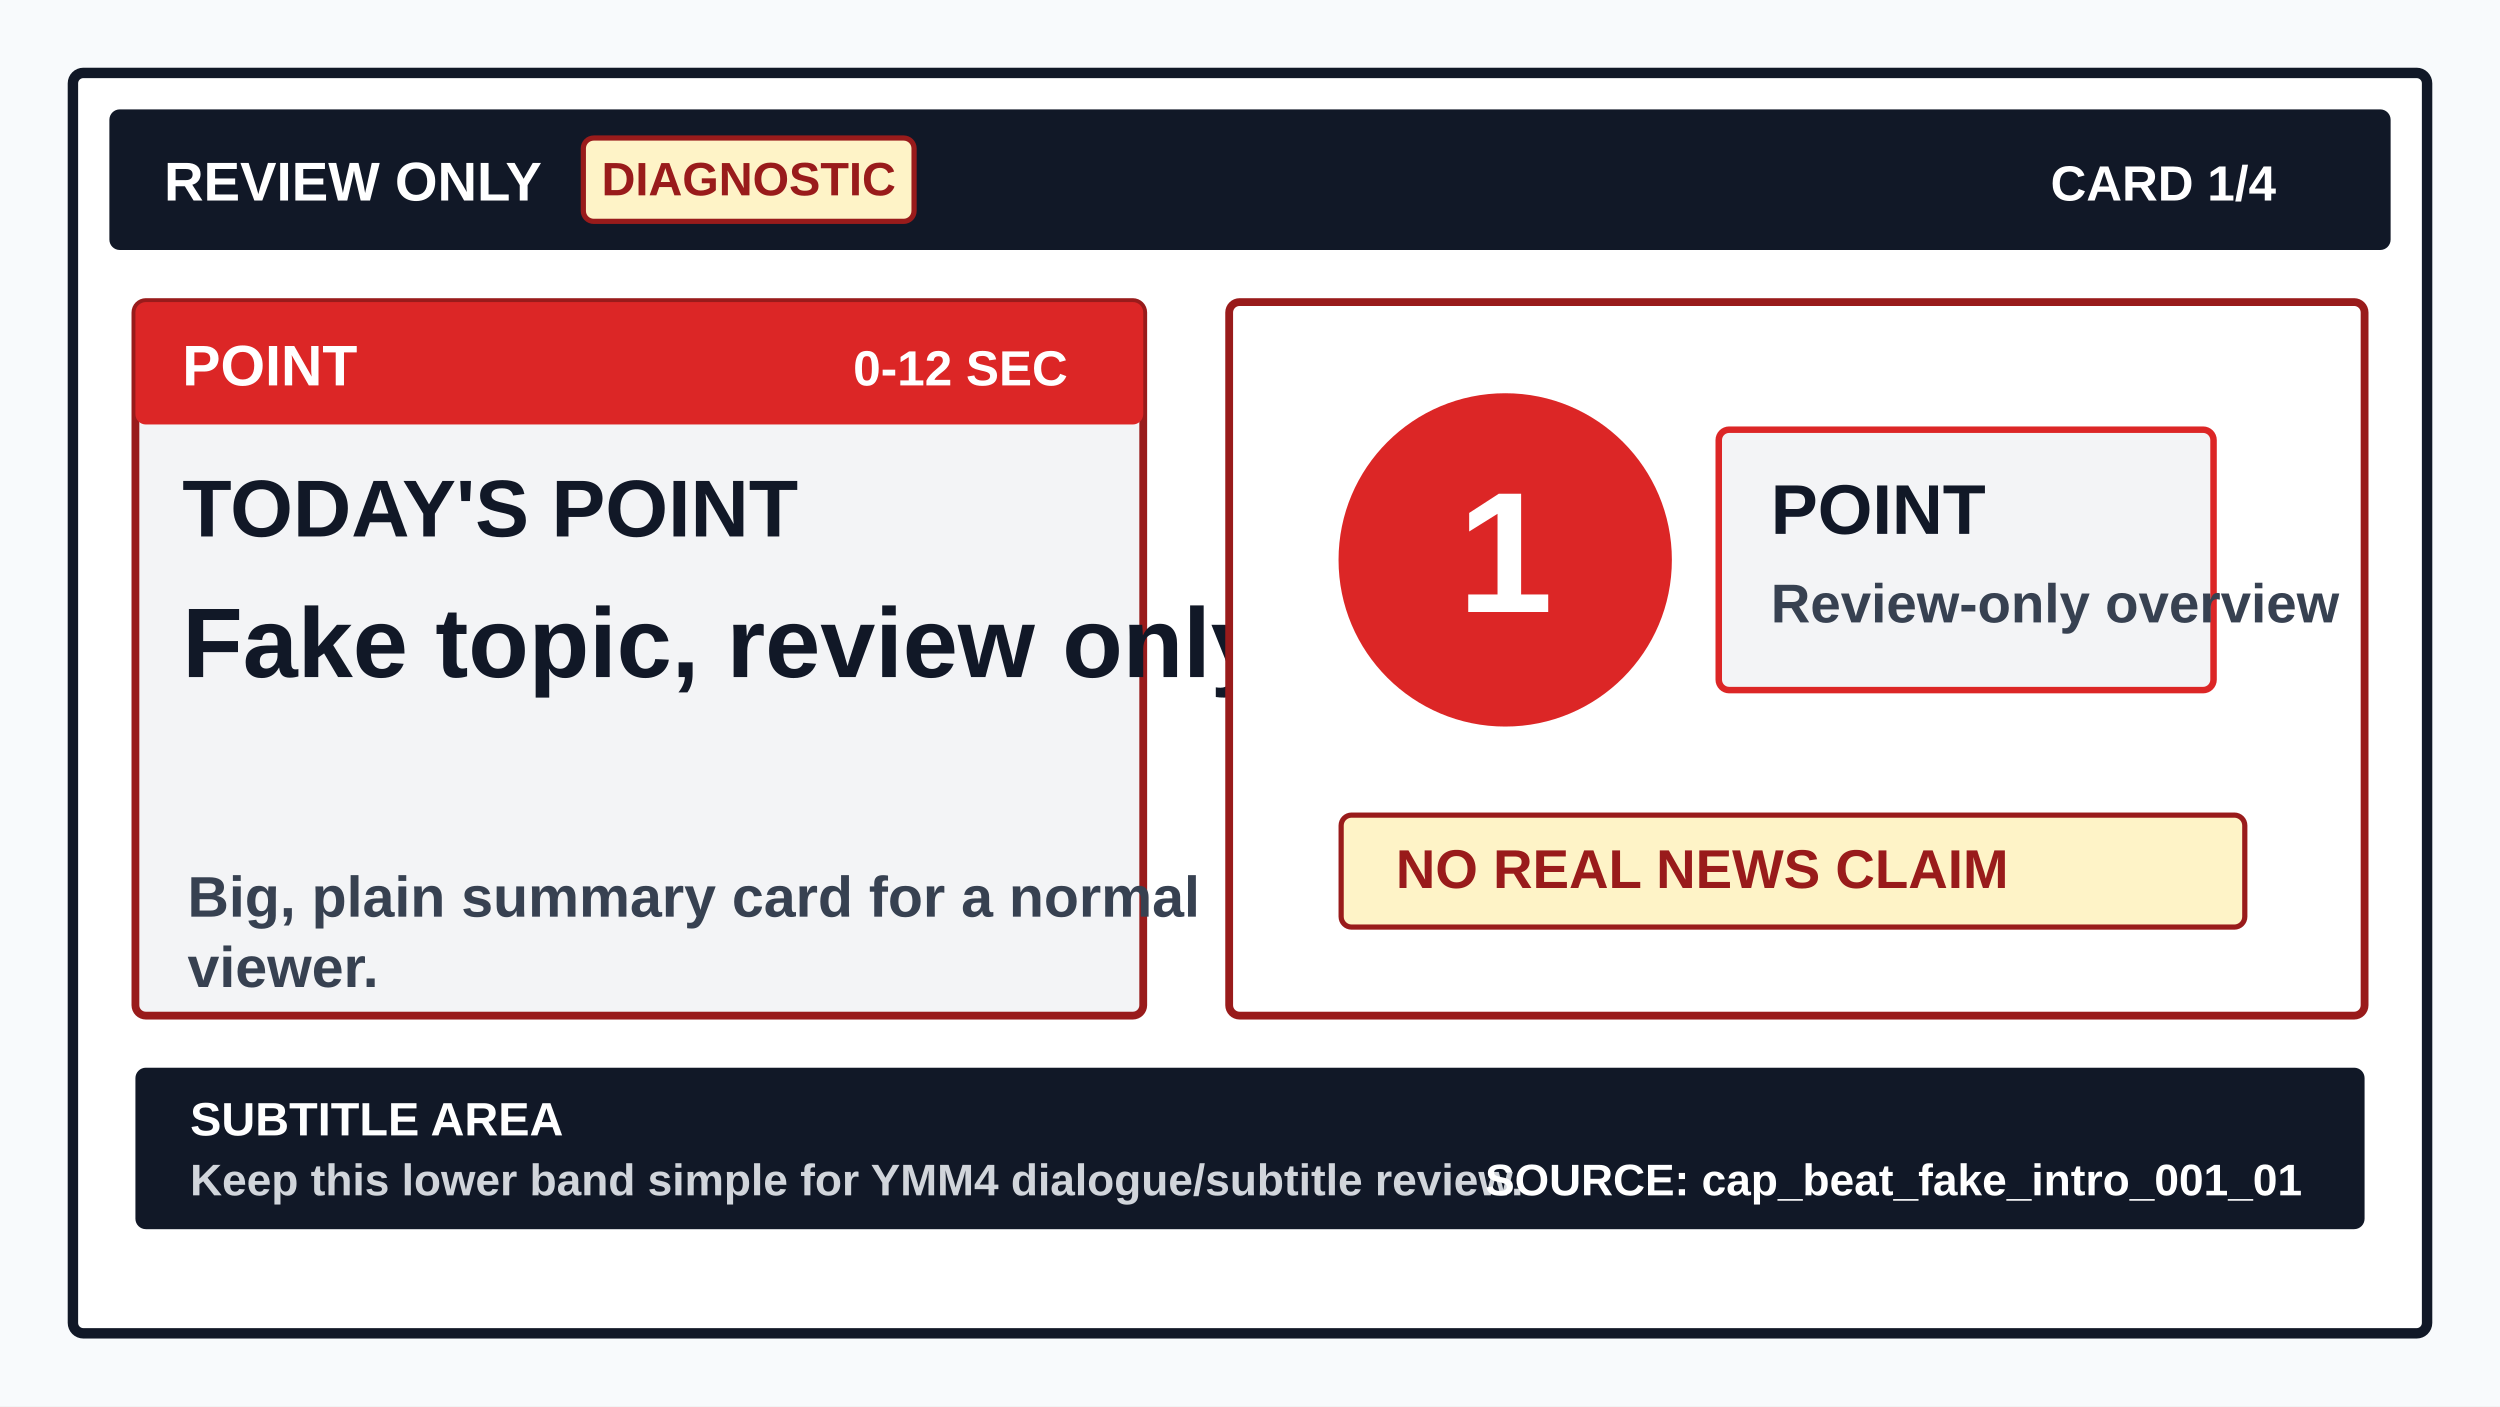
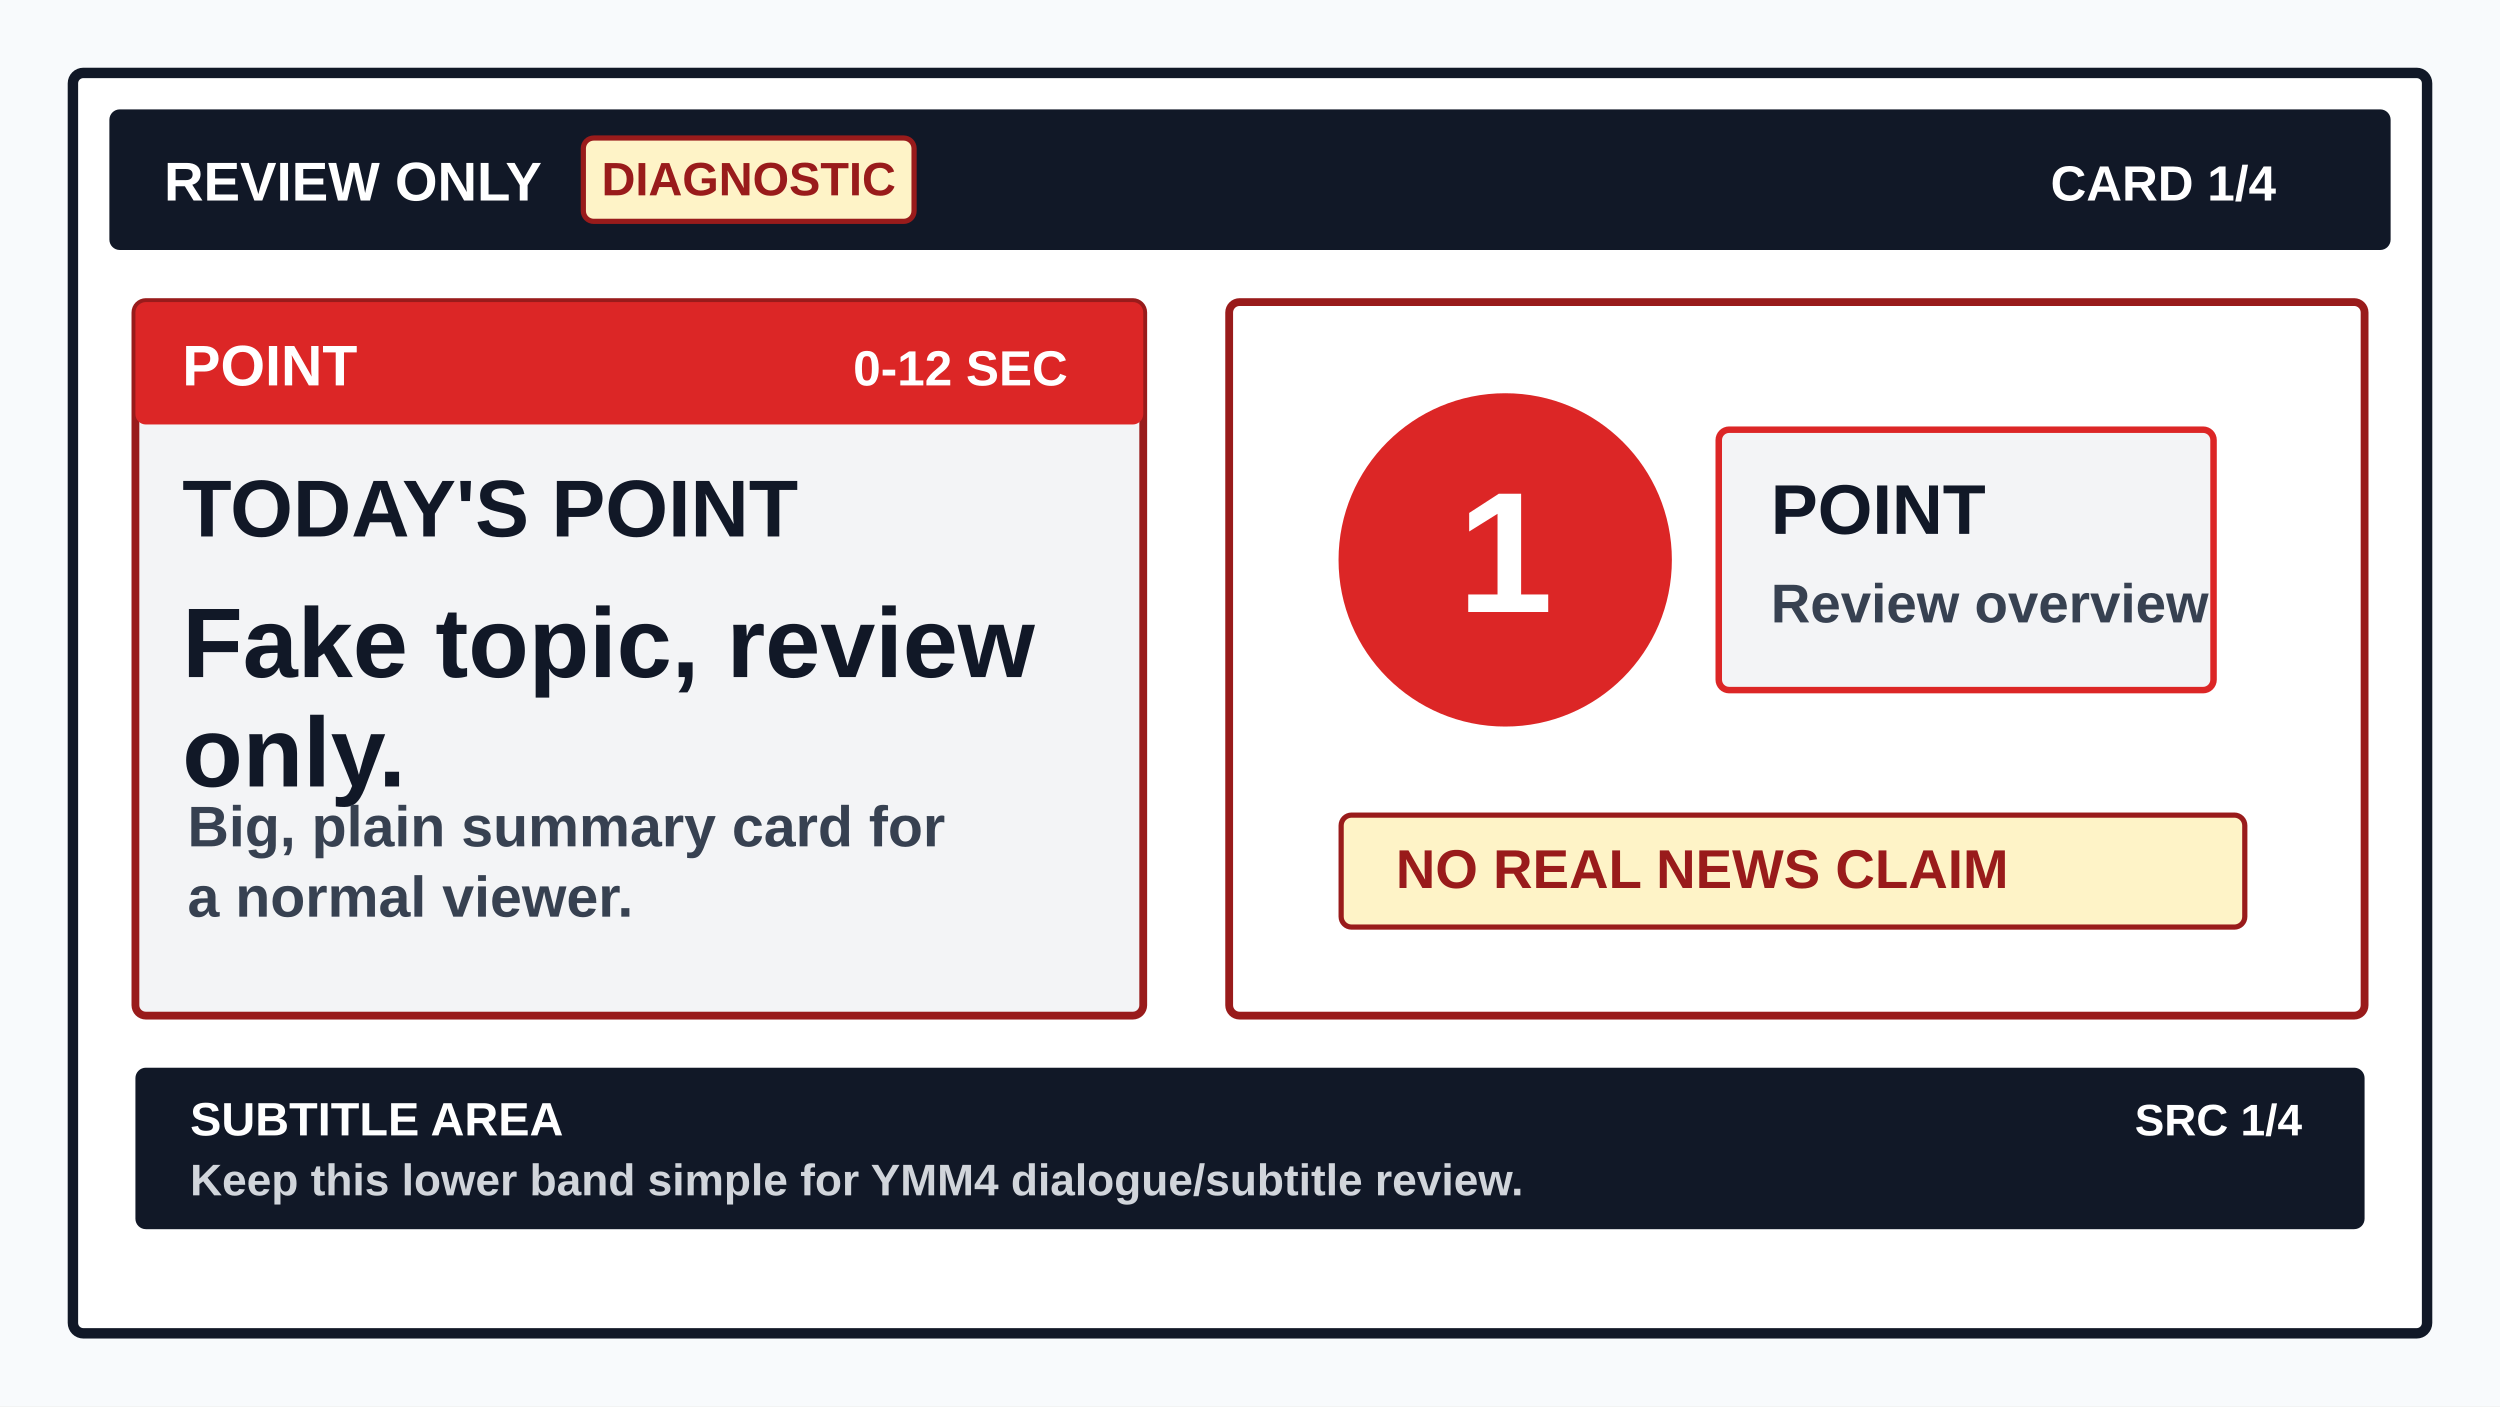
<svg xmlns="http://www.w3.org/2000/svg" width="1920" height="1080" viewBox="0 0 1920 1080" role="img" aria-label="TODAY'S POINT" data-refinement="audience-fit-v1" data-role="intro_summary" data-motif="large_number" data-audience-fit="familiar_youtube_explainer">
  <rect x="0" y="0" width="1920" height="1080" fill="#F8FAFC" />
  <rect x="56" y="56" width="1808" height="968" rx="8" fill="#FFFFFF" stroke="#111827" stroke-width="8" />
  <rect x="84" y="84" width="1752" height="108" rx="8" fill="#111827" />
  <text x="126" y="154" font-family="Arial, Helvetica, sans-serif" font-size="42" font-weight="800" fill="#FFFFFF">REVIEW ONLY</text>
  <rect x="448" y="106" width="254" height="64" rx="8" fill="#FEF3C7" stroke="#991B1B" stroke-width="4" />
  <text x="575" y="150" text-anchor="middle" font-family="Arial, Helvetica, sans-serif" font-size="36" font-weight="800" fill="#991B1B">DIAGNOSTIC</text>
  <text x="1748" y="154" text-anchor="end" font-family="Arial, Helvetica, sans-serif" font-size="38" font-weight="800" fill="#FFFFFF">CARD 1/4</text>
  <rect x="104" y="232" width="774" height="548" rx="8" fill="#F3F4F6" stroke="#991B1B" stroke-width="6" />
  <rect x="104" y="232" width="774" height="94" rx="8" fill="#DC2626" />
  <text x="140" y="296" font-family="Arial, Helvetica, sans-serif" font-size="44" font-weight="800" fill="#FFFFFF">POINT</text>
  <text x="820" y="296" text-anchor="end" font-family="Arial, Helvetica, sans-serif" font-size="38" font-weight="800" fill="#FFFFFF">0-12 SEC</text>
  <text x="140" y="412" font-family="Arial, Helvetica, sans-serif" font-size="62" font-weight="800" fill="#111827">TODAY'S POINT</text>
-   <text x="140" y="520" font-family="Arial, Helvetica, sans-serif" font-size="76" font-weight="800" fill="#111827">Fake topic, review only.</text>
-   <text x="144" y="704" font-family="Arial, Helvetica, sans-serif" font-size="44" font-weight="700" fill="#374151">Big, plain summary card for a normal</text>
-   <text x="144" y="758" font-family="Arial, Helvetica, sans-serif" font-size="44" font-weight="700" fill="#374151">viewer.</text>
+   <text x="140" y="520" font-family="Arial, Helvetica, sans-serif" font-size="76" font-weight="800" fill="#111827">Fake topic, review</text>
+   <text x="140" y="604" font-family="Arial, Helvetica, sans-serif" font-size="76" font-weight="800" fill="#111827">only.</text>
+   <text x="144" y="650" font-family="Arial, Helvetica, sans-serif" font-size="44" font-weight="700" fill="#374151">Big, plain summary card for</text>
+   <text x="144" y="704" font-family="Arial, Helvetica, sans-serif" font-size="44" font-weight="700" fill="#374151">a normal viewer.</text>
  <rect x="944" y="232" width="872" height="548" rx="8" fill="#FFFFFF" stroke="#991B1B" stroke-width="6" />
  <circle cx="1156" cy="430" r="128" fill="#DC2626" />
  <text x="1156" y="470" text-anchor="middle" font-family="Arial, Helvetica, sans-serif" font-size="132" font-weight="800" fill="#FFFFFF">1</text>
  <rect x="1320" y="330" width="380" height="200" rx="8" fill="#F3F4F6" stroke="#DC2626" stroke-width="5" />
  <text x="1360" y="410" font-family="Arial, Helvetica, sans-serif" font-size="54" font-weight="800" fill="#111827">POINT</text>
-   <text x="1360" y="478" font-family="Arial, Helvetica, sans-serif" font-size="42" font-weight="700" fill="#374151">Review-only overview</text>
+   <text x="1360" y="478" font-family="Arial, Helvetica, sans-serif" font-size="42" font-weight="700" fill="#374151">Review overview</text>
  <rect x="1030" y="626" width="694" height="86" rx="8" fill="#FEF3C7" stroke="#991B1B" stroke-width="4" />
  <text x="1072" y="682" font-family="Arial, Helvetica, sans-serif" font-size="42" font-weight="800" fill="#991B1B">NO REAL NEWS CLAIM</text>
  <rect x="104" y="820" width="1712" height="124" rx="8" fill="#111827" />
  <text x="146" y="872" font-family="Arial, Helvetica, sans-serif" font-size="36" font-weight="800" fill="#FFFFFF">SUBTITLE AREA</text>
  <text x="146" y="918" font-family="Arial, Helvetica, sans-serif" font-size="34" font-weight="700" fill="#D1D5DB">Keep this lower band simple for YMM4 dialogue/subtitle review.</text>
-   <text x="1768" y="918" text-anchor="end" font-family="Arial, Helvetica, sans-serif" font-size="34" font-weight="800" fill="#FFFFFF">SOURCE: cap_beat_fake_intro_001_01</text>
+   <text x="1768" y="872" text-anchor="end" font-family="Arial, Helvetica, sans-serif" font-size="34" font-weight="800" fill="#FFFFFF">SRC 1/4</text>
</svg>
